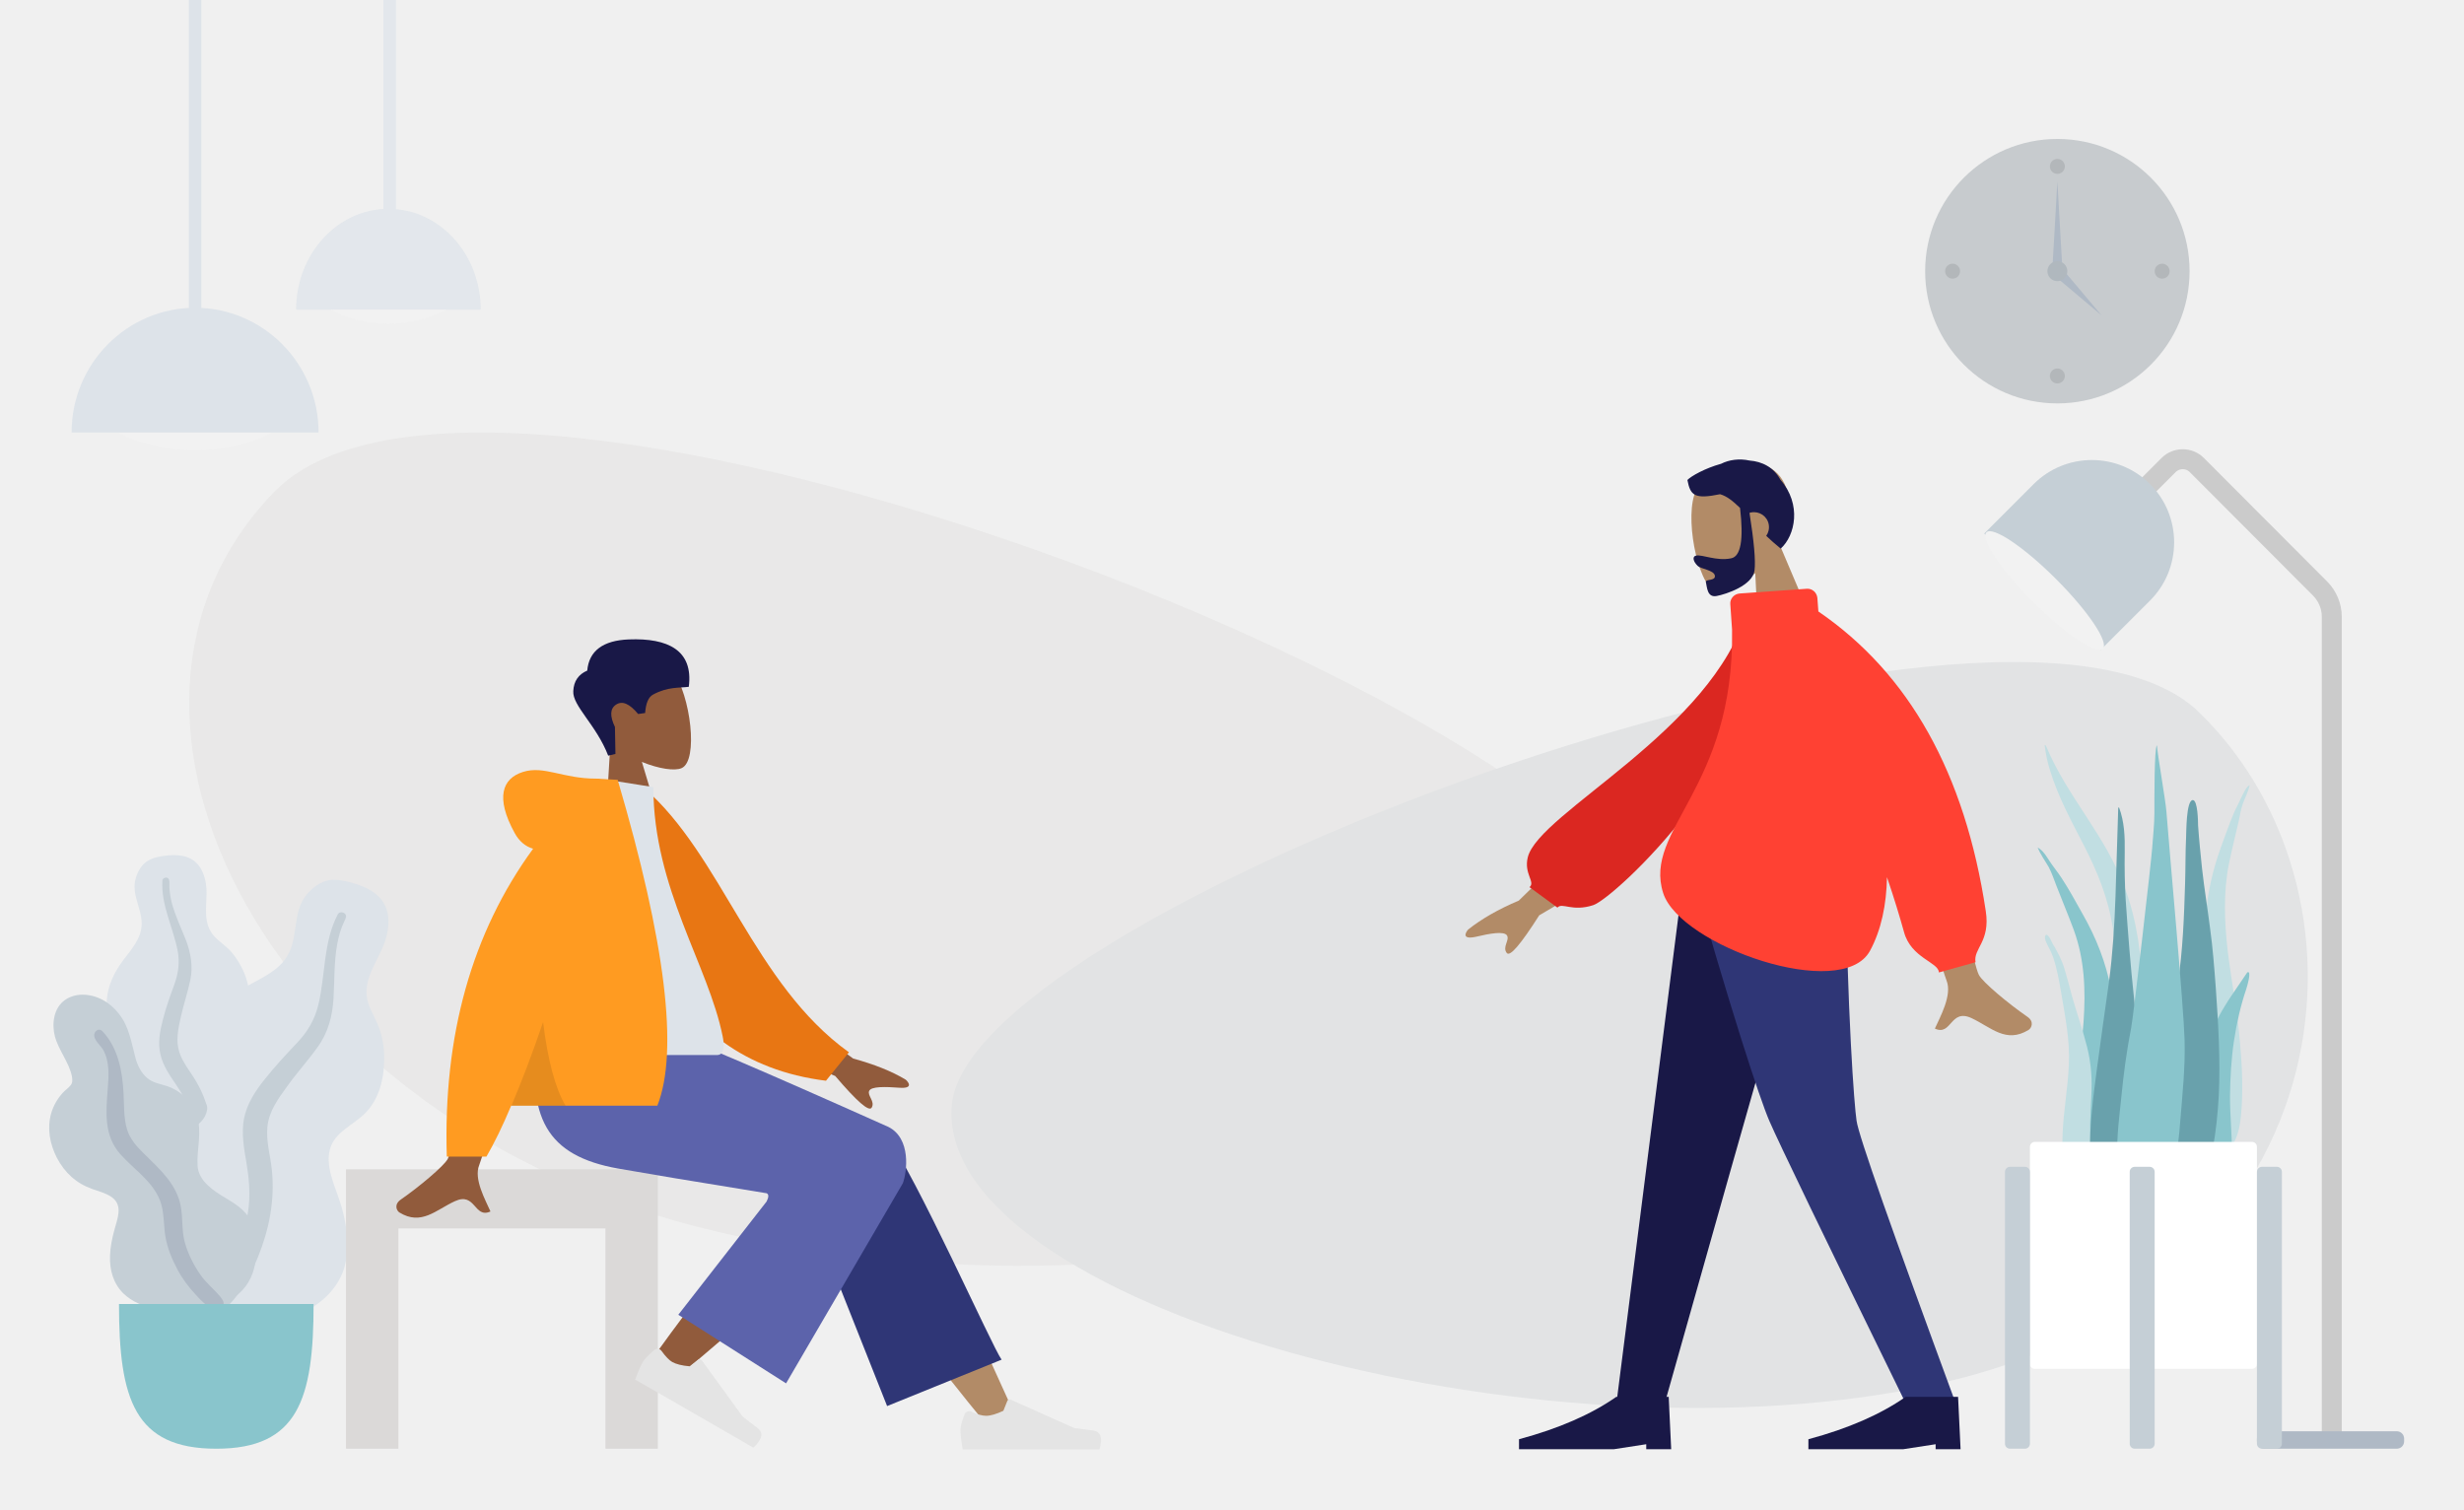
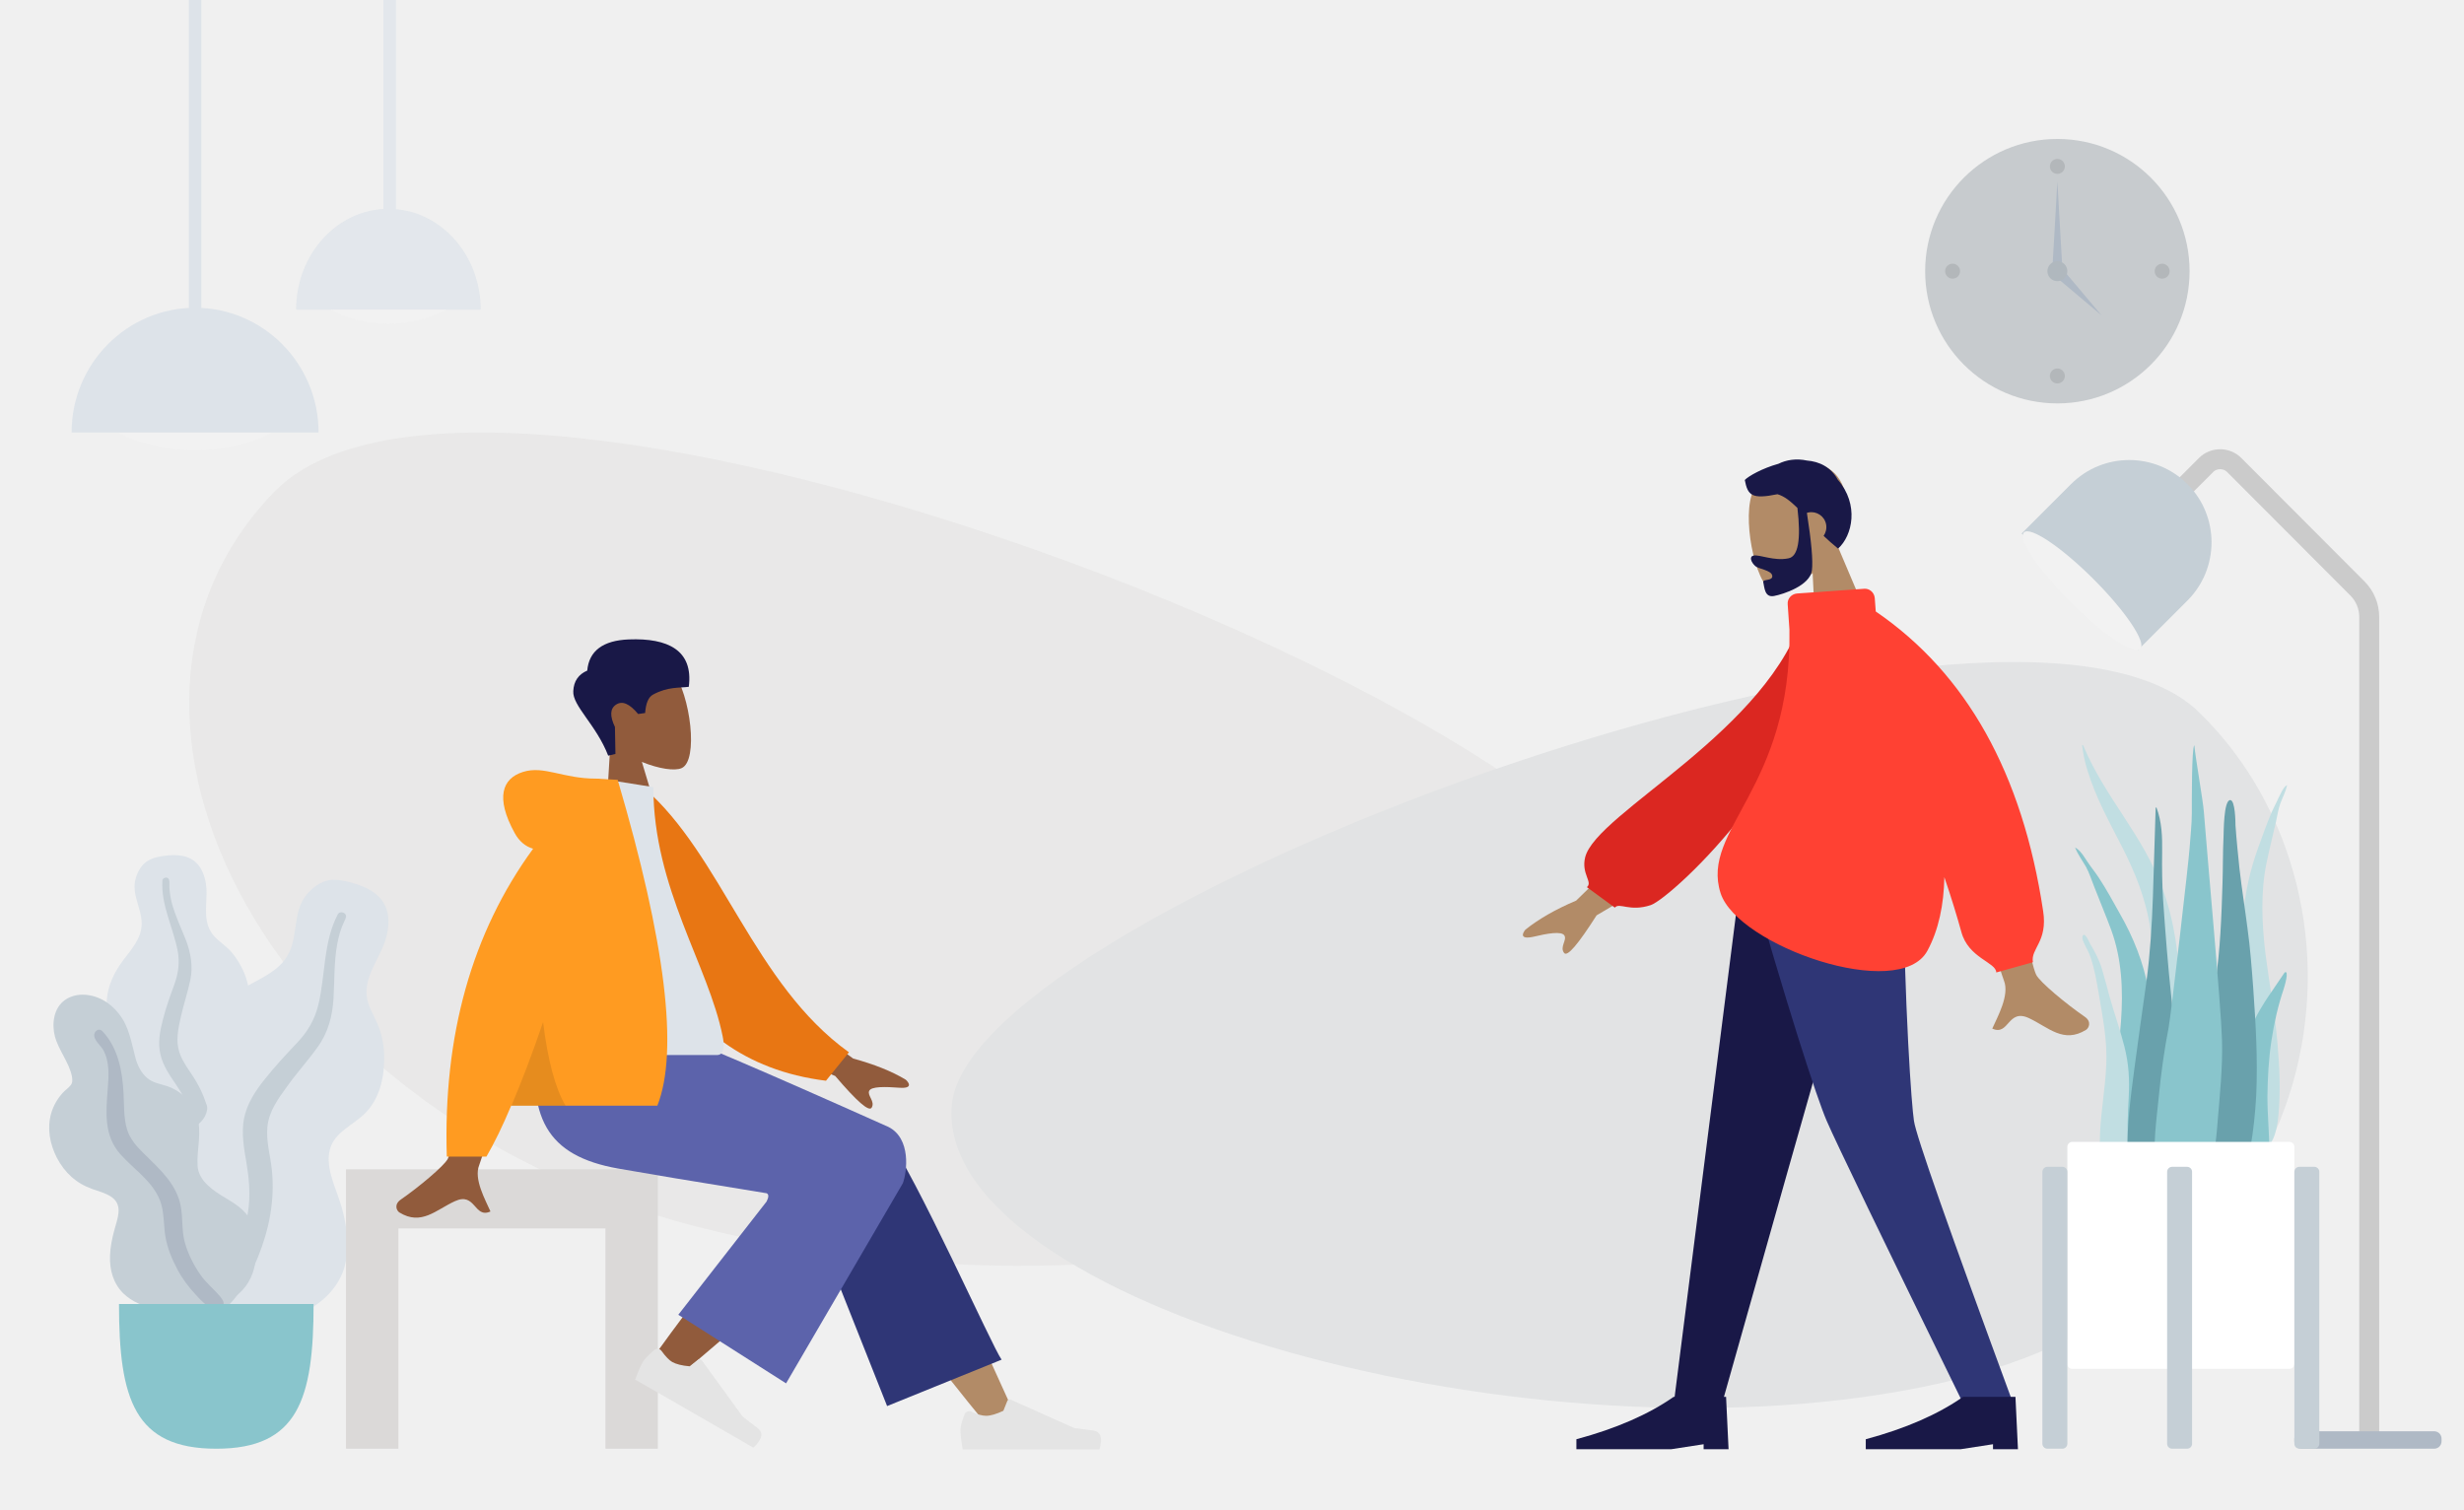
<svg xmlns="http://www.w3.org/2000/svg" version="1.1" id="Calque_1" x="0px" y="0px" viewBox="0 0 987.7 605" style="enable-background:new 0 0 987.7 605;" xml:space="preserve">
  <style type="text/css">
	.st0{fill-rule:evenodd;clip-rule:evenodd;fill:#C7CBCE;}
	.st1{fill-rule:evenodd;clip-rule:evenodd;fill-opacity:0.1;}
	.st2{fill-rule:evenodd;clip-rule:evenodd;fill:#AFB9C5;}
	.st3{fill-rule:evenodd;clip-rule:evenodd;fill:#B0B8BE;}
	.st4{opacity:0.346;}
	.st5{fill-rule:evenodd;clip-rule:evenodd;fill:#DBD9D8;}
	.st6{fill-rule:evenodd;clip-rule:evenodd;fill:#F2F2F2;}
	.st7{fill-rule:evenodd;clip-rule:evenodd;fill:#DDE3E9;}
	.st8{opacity:0.7;}
	.st9{fill:none;stroke:#CBCBCB;stroke-width:8;}
	.st10{fill-rule:evenodd;clip-rule:evenodd;fill:#C5CFD6;}
	.st11{fill-rule:evenodd;clip-rule:evenodd;fill:#89C5CC;}
	.st12{fill-rule:evenodd;clip-rule:evenodd;fill:#C1DEE2;}
	.st13{fill-rule:evenodd;clip-rule:evenodd;fill:#69A1AC;}
	.st14{fill-rule:evenodd;clip-rule:evenodd;fill:#FFFFFF;}
	.st15{fill-rule:evenodd;clip-rule:evenodd;fill:#915B3C;}
	.st16{fill-rule:evenodd;clip-rule:evenodd;fill:#191847;}
	.st17{fill-rule:evenodd;clip-rule:evenodd;fill:#B28B67;}
	.st18{fill-rule:evenodd;clip-rule:evenodd;fill:#2F3676;}
	.st19{fill-rule:evenodd;clip-rule:evenodd;fill:#E4E4E4;}
	.st20{fill-rule:evenodd;clip-rule:evenodd;fill:#5C63AB;}
	.st21{fill-rule:evenodd;clip-rule:evenodd;fill:#E87613;}
	.st22{fill-rule:evenodd;clip-rule:evenodd;fill:#FF9B21;}
	.st23{fill-rule:evenodd;clip-rule:evenodd;fill:#DB2721;}
	.st24{fill-rule:evenodd;clip-rule:evenodd;fill:#FF4133;}
</style>
  <g id="Clock" transform="translate(505, 85)">
    <circle id="Clock-Frame" class="st0" cx="319.7" cy="23.7" r="53" />
    <circle id="Time" class="st1" cx="319.7" cy="-18.3" r="3" />
    <circle class="st1" cx="277.7" cy="23.7" r="3" />
    <circle class="st1" cx="361.7" cy="23.7" r="3" />
    <circle class="st1" cx="319.7" cy="65.7" r="3" />
    <polygon id="Hand" class="st2" points="319.7,-12.3 321.7,22.7 317.7,22.7  " />
    <polygon class="st2" points="337.4,41.4 319,25.9 321.9,23  " />
    <circle class="st3" cx="319.7" cy="23.7" r="4" />
  </g>
  <g id="Background-Shape-2" transform="translate(29, 244)" class="st4">
    <path id="Background-Shape" class="st5" d="M639,138C630.4,44.7,167-135.2,81-46.9s-3.3,254.1,177,296.5S647.6,231.3,639,138z" />
    <path class="st0" d="M352.6,198.6c7.7-79.2,422.8-232.1,499.9-157.1s57.5,232.9-104,269S344.8,277.9,352.6,198.6z" />
  </g>
  <g>
    <g transform="translate(25, 0)">
      <g id="Light" transform="translate(0, 152.6735)">
        <ellipse id="Hanging-Lamp-Light" class="st6" cx="53.2" cy="5.2" rx="42.5" ry="22.5" />
        <path id="Hanging-Lamp" class="st7" d="M102.7,20.7c0-27.6-22.2-50-49.5-50S3.7-6.9,3.7,20.7" />
      </g>
      <rect id="Wire" x="50.7" class="st7" width="5" height="130.7" />
    </g>
    <g transform="translate(115, 0)" class="st8">
      <g transform="translate(0, 113)">
        <ellipse class="st6" cx="40.7" cy="-1.4" rx="31.8" ry="18.2" />
        <path class="st7" d="M77.7,11.1c0-22.3-16.6-40.4-37-40.4s-37,18.1-37,40.4" />
      </g>
      <rect x="38.7" class="st7" width="5" height="106.7" />
    </g>
  </g>
  <g transform="translate(524, 198)">
-     <path id="Body" class="st9" d="M326.7,7l18.6-18.6c3.1-3.1,8.2-3.1,11.3,0l0,0L406,37.9c3,3,4.7,7.1,4.7,11.3v327.6" />
-     <path id="Lamp-Base" class="st2" d="M383.7,375.7h53c1.7,0,3,1.3,3,3v1c0,1.7-1.3,3-3,3h-53c-1.7,0-3-1.3-3-3v-1   C380.7,377.1,382.1,375.7,383.7,375.7z" />
+     <path id="Body" class="st9" d="M341.7,7l18.6-18.6c3.1-3.1,8.2-3.1,11.3,0l0,0L421,37.9c3,3,4.7,7.1,4.7,11.3v327.6" />
+     <path id="Lamp-Base" class="st2" d="M398.7,375.7h53c1.7,0,3,1.3,3,3v1c0,1.7-1.3,3-3,3h-53c-1.7,0-3-1.3-3-3v-1   C395.7,377.1,397.1,375.7,398.7,375.7z" />
    <g id="Lamp-Top" transform="translate(48.08326, 49.08326) rotate(45) translate(-48.08326, -49.08326) translate(14.58326, 14.58326)">
-       <path id="Lamp" class="st10" d="M200.9-207.9L200.9-207.9c18.2,0,33,14.8,33,33v28h-66v-28C167.9-193.1,182.7-207.9,200.9-207.9z" />
-       <ellipse transform="matrix(5.070363e-06 1 -1 5.070363e-06 53.2777 -349.0456)" class="st6" cx="201.2" cy="-147.9" rx="6.5" ry="33" />
+       <path id="Lamp" class="st10" d="M211.5-218.5L211.5-218.5c18.2,0,33,14.8,33,33v28h-66v-28C178.5-203.7,193.3-218.5,211.5-218.5z" />
+       <ellipse transform="matrix(7.605544e-06 1 -1 7.605544e-06 53.3307 -370.2369)" class="st6" cx="211.8" cy="-158.5" rx="6.5" ry="33" />
    </g>
  </g>
  <g id="Big-Leaf-Plant" transform="translate(16, 371)">
    <g id="Big-Ass-Leaf" transform="translate(22, 0)">
      <path id="leaf" class="st7" d="M29-28.1c2.9-0.3,5.9-0.2,8.6,0.9c5.7,2.4,7.3,9.1,7.2,14.5c-0.1,5.9-1.3,12.2,3.1,17    c2,2.2,4.6,3.8,6.6,6c2.1,2.4,3.8,5.1,5.1,8c2.3,5.3,3.4,11.6,1.3,17.2c-1.8,4.9-6.5,9.4-5.5,15c1,5.8,6.9,10.3,10.6,14.6    c4.2,4.9,8,11.2,8.6,17.7c0.6,6.2-2.1,12.4-6.2,17.1c-8.3,9.3-20.7,13.9-33.2,13.9c-5.3,0-11.3-0.3-15.9-3.1    c-1.4-0.9-2.2-1.9-3-3.2c-0.8-1.2-1.8-2-2.9-2.9c-2.5-1.9-4.4-4.5-5.5-7.4C3.4,85.8,7,71.9,13.4,62c1.5-2.4,2.7-4.6,2-7.5    c-0.8-2.9-2.6-5.6-4.3-8.1c-1.6-2.5-3.5-4.9-4.8-7.6C4.9,36,4.6,33,4.8,29.9c0.4-5.8,3-11.2,6.5-15.9c3.4-4.5,7.4-8.8,7.5-14.7    c0-6.3-4.2-11.8-2.4-18.2c0.7-2.6,2.2-5.3,4.6-6.9C23.3-27.3,26.3-27.8,29-28.1z" />
      <path id="middle-thing" class="st10" d="M27.1-18.1c0.1-0.8,1.1-1.3,1.8-1.1c1,0.3,1,1.3,1,2.1c-0.1,2.6,0.3,5.2,0.9,7.8    C32.2-4,34.6,0.9,36.6,6c1.9,5.1,2.8,10.4,1.7,15.8C37.2,27,35.5,31.9,34.4,37c-1,4.5-2,9.3-0.5,13.8c1.4,4.3,4.5,7.8,6.8,11.8    c4.7,8.1,6.7,17.1,7,26.3c0.1,4.3,0,8.6-1,12.8c-0.6,2.4-1.3,5.7-3.4,7.4c-1,0.8-2.6,1-3.4-0.1c-0.8-1.1-0.1-2.7,0.1-3.9    c1-4.9,1.2-10,1-15c-0.2-4.9-0.8-9.7-2.3-14.4c-1.4-4.3-3.6-8.2-6.1-11.9c-2.6-3.8-5.3-7.7-6.3-12.2c-1.1-4.6-0.2-9.3,1-13.9    c1.2-4.8,2.9-9.5,4.6-14.1c1.6-4.5,2.2-8.8,1.3-13.6C31.3,0.5,26.5-8.3,27.1-18.1z" />
    </g>
    <g transform="translate(32, 11)">
      <path class="st7" d="M94.6-27.7c3.5,1.1,7.1,2.8,9.6,5.5c5.4,5.8,3.7,14.5,0.8,20.9c-3.2,6.9-8,13.8-5.3,21.7    c1.3,3.6,3.4,6.9,4.6,10.6c1.3,3.9,1.8,8,1.7,12.1c-0.1,7.5-2.1,15.5-7.5,21c-4.8,4.9-12.6,7.7-14.3,14.8    c-1.9,7.4,2.7,15.8,4.7,22.8c2.3,8,3.5,17.4,0.8,25.4c-2.6,7.6-9,13.6-16.3,17c-14.6,6.8-31.6,5.7-46.2-0.8    c-6.2-2.8-13.1-6.2-17-11.9c-1.2-1.8-1.5-3.3-1.8-5.4c-0.2-1.9-1-3.3-1.9-5c-2-3.6-2.7-7.6-2.6-11.6C4.4,93.7,16,79.2,28.7,70.7    c3-2,5.7-4.1,6.3-7.8c0.7-3.9-0.1-8-0.7-11.8c-0.6-3.8-1.5-7.6-1.6-11.5c-0.1-4,1-7.7,3-11.3c3.6-6.6,9.4-11.7,16-15.4    C58,9.4,65,6.4,68.1-0.6c3.3-7.4,1.4-16.2,6.8-22.8c2.3-2.7,5.4-5.2,9.1-5.8C87.5-29.7,91.3-28.7,94.6-27.7z" />
      <path class="st10" d="M87.4-15.5c0.5-1,1.9-1,2.7-0.4c1.1,0.9,0.5,2,0,3c-1.5,3.1-2.4,6.3-3,9.7c-1.2,7-1,14.1-1.4,21.2    s-2.1,13.8-6.3,19.6c-3.9,5.5-8.5,10.5-12.4,16c-3.5,4.8-7.2,9.9-7.8,16c-0.6,5.9,1.2,11.7,1.8,17.5c1.2,12-1.1,23.7-5.6,34.8    c-2.1,5.1-4.5,10.2-7.9,14.7c-1.9,2.6-4.6,6-7.9,6.9c-1.5,0.4-3.6-0.1-3.9-1.9c-0.3-1.7,1.3-3.3,2.2-4.5c3.8-5.3,6.7-11.2,9-17.3    c2.3-5.9,4.1-11.9,4.8-18.2c0.6-5.8,0.1-11.6-0.9-17.4c-1-5.9-2.1-11.9-1-17.8c1.2-6,4.6-11.2,8.4-15.9c4-5,8.3-9.7,12.7-14.3    c4.3-4.5,7.2-9.3,8.7-15.4C82.5,8.8,81.5-4.2,87.4-15.5z" />
    </g>
    <g transform="translate(0, 57)">
      <path class="st10" d="M17-29.3c5.9,0,11.1,3.1,14.6,7.6c4.2,5.2,5,11.5,6.7,17.7c0.8,3.1,2.3,6.1,4.8,8.2c2.3,1.9,5.3,2.3,8,3.2    c5.5,1.9,10,6.3,11.8,11.8c2.2,6.7-0.1,13.4,0.3,20.1c0.4,6.2,6.5,10.1,11.4,13c4.8,2.9,9.2,5.7,10.7,11.4    c1.5,6.1,2.1,12.8-0.1,18.8c-3.6,10-14,14.3-24.1,15c-9.2,0.6-20.7-0.4-27.6-7c-4.1-4-5.6-9.5-5.4-15.1c0.1-3.4,0.8-6.9,1.7-10.2    c0.6-2.4,1.5-4.7,1.7-7.1c0.6-6.5-5.4-7.7-10.5-9.5c-6.5-2.3-11-6.5-14.2-12.5c-2.8-5.5-4-11.7-2.3-17.8C5.4,15.2,7,12.4,9.2,10    c1-1.1,2.3-1.9,3.2-3.1c0.8-1,0.6-2.4,0.4-3.6C11.6-2.3,7.5-7,6-12.6C4.7-17.7,5.5-24,10.1-27.2C12.1-28.6,14.6-29.3,17-29.3z" />
      <path class="st2" d="M25.1-14.6C31.3-8,33,1.1,33.5,9.8c0.3,4.9,0,10.1,1.4,14.8c1.2,4.1,4.1,7.2,7.1,10.1    c6,5.9,12.7,11.9,14.4,20.5c1,5,0.3,10.2,1.8,15.2c1.3,4.5,3.6,9,6.3,12.8c2.2,3.1,5.1,5.4,7.6,8.3c0.7,0.9,1.8,2.2,1.5,3.4    c-0.4,1.4-2.2,1.9-3.5,1.7c-3-0.5-5.6-3.4-7.6-5.6c-2.9-3.1-5.4-6.4-7.4-10.2c-2.2-4.1-4-8.5-4.8-13.2c-0.8-4.8-0.4-9.9-2.2-14.5    C45,45.3,37.6,40.7,32.2,34.6c-6.7-7.6-5.7-17-5-26.3C27.6,3.4,28-2.4,25.4-7.1c-1-1.8-3.2-3.4-3.6-5.5    C21.4-14.4,23.5-16.3,25.1-14.6z" />
    </g>
    <path id="Base" class="st11" d="M31.7,151.7c0,38.1,6.2,58,39,58s39-19.9,39-58H31.7z" />
  </g>
  <g id="Plant" transform="translate(537, 328)">
    <g id="Succulents" transform="translate(13, 0)">
-       <path class="st12" d="M270.1-29.1c8.8,21,23.8,35.6,31.8,57.4c4.7,12.9,6.7,27,6.8,41.4c0.1,7.8-0.1,15.7-0.1,23.5    c0,7.6-0.2,15.2-0.9,22.8c-0.7,7.6-1.4,15.2-1.7,22.8c-0.3,6-0.4,12.9-2.4,18.4c-1.6,4.3-5.7,5-6.8-0.3c-0.6-2.9-0.5-6.2-0.5-9.2    c0.1-3.9,0.3-7.7,0.4-11.6c0.5-15.5-0.1-30.9,0.2-46.4c0.3-15.1,2.2-30.2,0.1-45.2c-1.8-12.4-6.3-23.1-11.5-33.3    c-5-9.8-10.4-19.4-13.8-30.6c-1-3.2-1.7-6.5-2.1-10C269.9-29.3,270-29.3,270.1-29.1z" />
-       <path class="st11" d="M267.7,12.3c1.7,1.3,2.7,3.1,3.9,4.9c1.5,2.3,3.2,4.3,4.7,6.6c3.1,4.7,5.8,9.7,8.6,14.7    c5.3,9.3,9.3,19.3,11.3,30.1c2.1,11.2,2.6,22.8,3.5,34.1c0.9,12,1.8,24.2,2,36.3c0.1,5.4,0.3,11.2-0.3,16.5    c-0.4,3.3-1.9,6.2-5.3,6.2c-7.2-0.1-10.6-8.1-12.1-14.6c-2.1-9.7-2.5-20-2.2-29.9c0.4-11.9,2.5-23.7,3.4-35.6    c0.9-12.6,0.4-25-3.9-36.8c-2.2-6-4.7-11.8-7-17.8c-1-2.5-1.8-5.1-3.1-7.5c-1.5-2.6-3.3-5-4.4-7.8    C267.1,11.9,267.4,12.1,267.7,12.3z" />
-       <path class="st12" d="M351.1-12.8c0.2-0.2,0.4-0.3,0.7-0.5c-0.6,2.7-1.8,4.9-2.7,7.3c-0.8,2.2-1.2,4.7-1.7,7.1    c-1.3,5.7-2.7,11.2-3.9,17c-2.3,11.3-1.9,23.6-0.4,36.1c1.5,11.9,3.8,23.7,4.8,35.6c0.9,9.9,1.3,20,0.4,29.4    c-0.6,6.4-2.5,14-7.8,13.4c-2.5-0.3-3.8-3.3-4.3-6.6c-0.8-5.4-1-11.1-1.3-16.4c-0.7-12-0.9-23.9-1-35.8    c-0.1-11.2-0.5-22.6,0.2-33.5c0.7-10.5,3-20,6.2-28.8c1.7-4.6,3.3-9.3,5.2-13.7c0.9-2.1,2-4,2.9-6.1    C349.3-9.9,349.9-11.7,351.1-12.8z" />
-       <path class="st12" d="M269.9,47c1-1.6,3.1,3.7,3.4,4.4c-0.1-0.3-0.3-0.7-0.4-1c1.9,3.2,3.6,6.4,4.7,10.1c1.1,3.6,2,7.2,3,10.9    c1.9,6.8,4.3,13.4,6,20.2c1.7,6.7,2.1,13.2,1.7,20.1c-0.4,7.2-0.7,14.4-0.2,21.6c0.2,3.4,1.3,6.6,2.1,9.9c0.8,3.3,1.4,6.6,2.3,9.9    c0.2-0.4,0.2,1,0.2,1.1c0,0.8-0.1,1.5-0.4,2.3c-0.7,2-1.9,3.7-3.8,4.2c-3.5,1-6.7-2.2-7.8-5.5c-1.6-4.8-2.5-10-3.2-15    c-0.7-4.6-0.9-9.2-0.7-13.9c0.4-9.2,2.1-18.2,2.5-27.4c0.5-10-1.5-19.4-3.1-29.1c-0.8-4.7-1.6-9.3-3.1-13.8    c-0.6-1.8-1.4-3.4-2.3-5.1C270.3,49.8,269.3,48.1,269.9,47z" />
-       <path class="st13" d="M298,31.4c-0.4,11.4-1.1,22.8-2.6,34.1c-1.6,11.6-3.3,23.1-4.8,34.6c-1.5,11.3-3,22.7-2.8,34.1    c0.2,8.4-1.2,22.6,8.1,26.8c9.5,4.2,11.5-13.7,12.1-19.7c1.2-11.4,0.8-22.9,0.2-34.3c-0.6-11.7-1.6-23.4-2.8-35.1    c-1.4-13-2.4-26-3.3-39c-0.4-6.4-0.5-12.9-0.4-19.3c0.1-6.1-0.1-12.2-2.3-18c-0.1,0.1-0.2,0.2-0.3,0.2" />
-       <path class="st11" d="M346.8,67.7c-1.7,2.5-3.4,4.9-5,7.6c-2.9,4.7-5.5,9.9-6.3,16.6c-1.6,14.1-0.3,29.2,0,43.7    c0.1,3-0.3,5.8,0.9,8.6c1.1,2.6,3,4.5,4.9,4.5c4,0,3.4-9.9,3.4-14.3c0-7.6-0.8-15.3-0.8-22.9c0.1-7.5,0.5-15.1,1.6-22.3    c1.1-7.3,2.7-14.2,4.9-20.7c0.3-0.9,2.4-7.9,0.4-6.7" />
-       <path class="st13" d="M329-7.3c-2.7,0-2.6,13.2-2.7,14.9c-0.3,6.1-0.2,12.3-0.4,18.4c-0.4,13.4-0.9,26.9-2.9,40.1    c-1.1,7.1-2.3,14.2-3.7,21.3c-1.4,7.1-3.2,14.2-4.1,21.3c-0.9,6.9-0.4,13.9-0.3,20.9c0.1,7,0.3,14,1.2,20.9    c0.2,1.7,0.5,3.4,0.8,5.1c0.2,1.4,0.1,3.2,0.5,4.5c0.6,2.2,3.4,2.9,5.2,2.5c5-0.9,8.2-7.2,9.9-11.8c2.2-5.8,3.3-12.2,4.5-18.4    c1.3-7,2-14.1,2.4-21.2c0.7-14.4-0.2-28.9-1.2-43.3c-0.6-8-1.2-16-2.3-23.9c-1-7.9-2.3-15.8-3.2-23.8c-0.6-5.8-1.2-11.6-1.6-17.4    C331.1,1.6,331-7.3,329-7.3" />
-       <path class="st11" d="M325.7,88.9c-0.4-13.9-6-74.9-7.3-91.7c-0.3-4.2-3.4-21.7-3.8-26.5c-1.1,1.3-1,22.3-1,27.1S313,7.3,312.7,12    c-0.3,4.8-7.5,67.3-8.4,71.9c-1.8,9.2-3.1,18.7-4,28.2c-0.9,9.2-2.4,18.9-1.1,28.2c0.3,2.1,0.7,4.2,1.5,6.2c0.8,2.1,1.3,4.1,2,6.3    c1,3.6,2.9,6.7,5.7,8.2c5.8,3,9-3.8,10.6-9.8c2.5-9.5,4.2-19.2,4.9-29.1C324.8,111,326,100,325.7,88.9" />
+       <path class="st12" d="M285.1-29.1c8.8,21,23.8,35.6,31.8,57.4c4.7,12.9,6.7,27,6.8,41.4c0.1,7.8-0.1,15.7-0.1,23.5    c0,7.6-0.2,15.2-0.9,22.8c-0.7,7.6-1.4,15.2-1.7,22.8c-0.3,6-0.4,12.9-2.4,18.4c-1.6,4.3-5.7,5-6.8-0.3c-0.6-2.9-0.5-6.2-0.5-9.2    c0.1-3.9,0.3-7.7,0.4-11.6c0.5-15.5-0.1-30.9,0.2-46.4c0.3-15.1,2.2-30.2,0.1-45.2c-1.8-12.4-6.3-23.1-11.5-33.3    c-5-9.8-10.4-19.4-13.8-30.6c-1-3.2-1.7-6.5-2.1-10C284.9-29.3,285-29.3,285.1-29.1z" />
+       <path class="st11" d="M282.7,12.3c1.7,1.3,2.7,3.1,3.9,4.9c1.5,2.3,3.2,4.3,4.7,6.6c3.1,4.7,5.8,9.7,8.6,14.7    c5.3,9.3,9.3,19.3,11.3,30.1c2.1,11.2,2.6,22.8,3.5,34.1c0.9,12,1.8,24.2,2,36.3c0.1,5.4,0.3,11.2-0.3,16.5    c-0.4,3.3-1.9,6.2-5.3,6.2c-7.2-0.1-10.6-8.1-12.1-14.6c-2.1-9.7-2.5-20-2.2-29.9c0.4-11.9,2.5-23.7,3.4-35.6    c0.9-12.6,0.4-25-3.9-36.8c-2.2-6-4.7-11.8-7-17.8c-1-2.5-1.8-5.1-3.1-7.5c-1.5-2.6-3.3-5-4.4-7.8    C282.1,11.9,282.4,12.1,282.7,12.3z" />
+       <path class="st12" d="M366.1-12.8c0.2-0.2,0.4-0.3,0.7-0.5c-0.6,2.7-1.8,4.9-2.7,7.3c-0.8,2.2-1.2,4.7-1.7,7.1    c-1.3,5.7-2.7,11.2-3.9,17c-2.3,11.3-1.9,23.6-0.4,36.1c1.5,11.9,3.8,23.7,4.8,35.6c0.9,9.9,1.3,20,0.4,29.4    c-0.6,6.4-2.5,14-7.8,13.4c-2.5-0.3-3.8-3.3-4.3-6.6c-0.8-5.4-1-11.1-1.3-16.4c-0.7-12-0.9-23.9-1-35.8    c-0.1-11.2-0.5-22.6,0.2-33.5c0.7-10.5,3-20,6.2-28.8c1.7-4.6,3.3-9.3,5.2-13.7c0.9-2.1,2-4,2.9-6.1    C364.3-9.9,364.9-11.7,366.1-12.8z" />
+       <path class="st12" d="M284.9,47c1-1.6,3.1,3.7,3.4,4.4c-0.1-0.3-0.3-0.7-0.4-1c1.9,3.2,3.6,6.4,4.7,10.1c1.1,3.6,2,7.2,3,10.9    c1.9,6.8,4.3,13.4,6,20.2c1.7,6.7,2.1,13.2,1.7,20.1c-0.4,7.2-0.7,14.4-0.2,21.6c0.2,3.4,1.3,6.6,2.1,9.9c0.8,3.3,1.4,6.6,2.3,9.9    c0.2-0.4,0.2,1,0.2,1.1c0,0.8-0.1,1.5-0.4,2.3c-0.7,2-1.9,3.7-3.8,4.2c-3.5,1-6.7-2.2-7.8-5.5c-1.6-4.8-2.5-10-3.2-15    c-0.7-4.6-0.9-9.2-0.7-13.9c0.4-9.2,2.1-18.2,2.5-27.4c0.5-10-1.5-19.4-3.1-29.1c-0.8-4.7-1.6-9.3-3.1-13.8    c-0.6-1.8-1.4-3.4-2.3-5.1C285.3,49.8,284.3,48.1,284.9,47z" />
+       <path class="st13" d="M313,31.4c-0.4,11.4-1.1,22.8-2.6,34.1c-1.6,11.6-3.3,23.1-4.8,34.6c-1.5,11.3-3,22.7-2.8,34.1    c0.2,8.4-1.2,22.6,8.1,26.8c9.5,4.2,11.5-13.7,12.1-19.7c1.2-11.4,0.8-22.9,0.2-34.3c-0.6-11.7-1.6-23.4-2.8-35.1    c-1.4-13-2.4-26-3.3-39c-0.4-6.4-0.5-12.9-0.4-19.3c0.1-6.1-0.1-12.2-2.3-18c-0.1,0.1-0.2,0.2-0.3,0.2" />
+       <path class="st11" d="M361.8,67.7c-1.7,2.5-3.4,4.9-5,7.6c-2.9,4.7-5.5,9.9-6.3,16.6c-1.6,14.1-0.3,29.2,0,43.7    c0.1,3-0.3,5.8,0.9,8.6c1.1,2.6,3,4.5,4.9,4.5c4,0,3.4-9.9,3.4-14.3c0-7.6-0.8-15.3-0.8-22.9c0.1-7.5,0.5-15.1,1.6-22.3    c1.1-7.3,2.7-14.2,4.9-20.7c0.3-0.9,2.4-7.9,0.4-6.7" />
+       <path class="st13" d="M344-7.3c-2.7,0-2.6,13.2-2.7,14.9c-0.3,6.1-0.2,12.3-0.4,18.4c-0.4,13.4-0.9,26.9-2.9,40.1    c-1.1,7.1-2.3,14.2-3.7,21.3c-1.4,7.1-3.2,14.2-4.1,21.3c-0.9,6.9-0.4,13.9-0.3,20.9c0.1,7,0.3,14,1.2,20.9    c0.2,1.7,0.5,3.4,0.8,5.1c0.2,1.4,0.1,3.2,0.5,4.5c0.6,2.2,3.4,2.9,5.2,2.5c5-0.9,8.2-7.2,9.9-11.8c2.2-5.8,3.3-12.2,4.5-18.4    c1.3-7,2-14.1,2.4-21.2c0.7-14.4-0.2-28.9-1.2-43.3c-0.6-8-1.2-16-2.3-23.9c-1-7.9-2.3-15.8-3.2-23.8c-0.6-5.8-1.2-11.6-1.6-17.4    C346.1,1.6,346-7.3,344-7.3" />
+       <path class="st11" d="M340.7,88.9c-0.4-13.9-6-74.9-7.3-91.7c-0.3-4.2-3.4-21.7-3.8-26.5c-1.1,1.3-1,22.3-1,27.1S328,7.3,327.7,12    c-0.3,4.8-7.5,67.3-8.4,71.9c-1.8,9.2-3.1,18.7-4,28.2c-0.9,9.2-2.4,18.9-1.1,28.2c0.3,2.1,0.7,4.2,1.5,6.2c0.8,2.1,1.3,4.1,2,6.3    c1,3.6,2.9,6.7,5.7,8.2c5.8,3,9-3.8,10.6-9.8c2.5-9.5,4.2-19.2,4.9-29.1C339.8,111,341,100,340.7,88.9" />
    </g>
    <g id="Planter" transform="translate(0, 159)">
-       <path id="Vase" class="st14" d="M278.7-29.3h87c1.1,0,2,0.9,2,2v87c0,1.1-0.9,2-2,2h-87c-1.1,0-2-0.9-2-2v-87    C276.7-28.4,277.6-29.3,278.7-29.3z" />
-       <path id="Leg" class="st10" d="M268.7-19.3h6c1.1,0,2,0.9,2,2v109c0,1.1-0.9,2-2,2h-6c-1.1,0-2-0.9-2-2v-109    C266.7-18.4,267.6-19.3,268.7-19.3z" />
-       <path class="st10" d="M318.7-19.3h6c1.1,0,2,0.9,2,2v109c0,1.1-0.9,2-2,2h-6c-1.1,0-2-0.9-2-2v-109    C316.7-18.4,317.6-19.3,318.7-19.3z" />
-       <path class="st10" d="M369.7-19.3h6c1.1,0,2,0.9,2,2v109c0,1.1-0.9,2-2,2h-6c-1.1,0-2-0.9-2-2v-109    C367.7-18.4,368.6-19.3,369.7-19.3z" />
+       <path id="Vase" class="st14" d="M293.7-29.3h87c1.1,0,2,0.9,2,2v87c0,1.1-0.9,2-2,2h-87c-1.1,0-2-0.9-2-2v-87    C291.7-28.4,292.6-29.3,293.7-29.3z" />
+       <path id="Leg" class="st10" d="M283.7-19.3h6c1.1,0,2,0.9,2,2v109c0,1.1-0.9,2-2,2h-6c-1.1,0-2-0.9-2-2v-109    C281.7-18.4,282.6-19.3,283.7-19.3z" />
+       <path class="st10" d="M333.7-19.3h6c1.1,0,2,0.9,2,2v109c0,1.1-0.9,2-2,2h-6c-1.1,0-2-0.9-2-2v-109    C331.7-18.4,332.6-19.3,333.7-19.3z" />
+       <path class="st10" d="M384.7-19.3h6c1.1,0,2,0.9,2,2v109c0,1.1-0.9,2-2,2h-6c-1.1,0-2-0.9-2-2v-109    C382.7-18.4,383.6-19.3,384.7-19.3z" />
    </g>
  </g>
  <path class="st5" d="M159.7,468.7h83h21v112h-21v-88.3h-83v88.3h-21v-112H159.7z" />
  <g>
    <g transform="translate(206, 200.5) scale(-1, 1) translate(-206, -200.5) translate(56, 24)">
      <g transform="translate(82, 0)">
        <g id="Head" transform="translate(54, 31)">
          <path class="st15" d="M-22.4,280.9l-23-3.5l8.1-27c-6.8,2.8-13.2,3.7-15.9,2.5c-6.9-2.9-3.6-29.4,3.5-38.9s36.4-9.7,34.8,11.1      c-0.6,7.2-4.5,13.1-9.8,17.6L-22.4,280.9z" />
        </g>
        <path id="Hair" class="st16" d="M27.3,278.2l0.2-10.8c2.1-4.4,2-7.4-0.5-9s-5.4-0.3-8.8,3.8l-2.8-0.4c-0.3-3.9-1.3-6.4-3.2-7.4     c-5.9-3.2-10.6-2.6-14.3-3.1c-1.9-14.7,8.4-19.6,24-19c10.4,0.4,16,4.6,16.7,12.5c3.5,1.5,5.4,4.2,5.6,8.2     c0.4,5.9-9.2,13.5-14,25.9L27.3,278.2z" />
      </g>
      <g transform="translate(0, 187)">
        <path id="LegLower" class="st17" d="M-49.4,353C-23,294.5-5.8,259.7,2.3,248.6c5.3-7.3,28.9,0,21.8,15.7     c-3,6.6-12.5,23.8-24.1,43.1c-6.8,11.3-19.7,28.6-38.9,52L-49.4,353z" />
        <path class="st18" d="M-45.5,334c3.8-5.1,34-73.3,46.7-90.6c5.6-7.6,42.4,3.1,34.8,19.5L0.4,352.6L-45.5,334z" />
        <g id="Lower-Leg" transform="translate(220.173, 98.49928) rotate(39) translate(-220.173, -98.49928) translate(192.673, 26.49928)">
          <path class="st15" d="M76.5,346c-4.4-0.2-55.7-1.1-92-3.1c-14.6-0.8-9.2-28.5,6-26.9c5.1,0.5,10.6,1.1,16.2,1.8      c19.6,2.3,60.6,12.9,72.4,16.4C86.4,336.3,82.7,346.3,76.5,346z" />
        </g>
        <g transform="translate(189.5, 140) rotate(30) translate(-189.5, -140) translate(159, 120)">
          <path id="shoe" class="st19" d="M42.4,232.5c-1.1-0.1-2,0.7-2.1,1.8l0,0c-0.3,2.8-0.8,4.8-1.5,6c-0.9,1.5-2.6,3.2-5.2,5      l-4.3-0.6l0,0c-0.5-0.1-1,0.3-1.1,0.9l-2.9,27.7c-0.8,1.9-1.7,4.3-2.9,7.1c-1.2,2.8,0.6,4.8,5.4,5.9      C45,256.5,54.2,240.7,55.2,239c-2.6-2.2-4.7-3.7-6.2-4.6C47.8,233.7,45.6,233.1,42.4,232.5C42.5,232.5,42.4,232.5,42.4,232.5z" />
        </g>
        <g transform="translate(288, 132)">
          <path class="st19" d="M-318.7,223.8c-0.4-1-1.6-1.4-2.6-1l0,0c-2.5,1.2-4.5,1.7-6,1.7c-1.8,0-4.1-0.7-6.9-2l-1.6-4l0,0      c-0.2-0.5-0.8-0.7-1.3-0.5l-25.5,11.4c-2,0.3-4.6,0.6-7.6,1s-3.9,2.9-2.5,7.6c34.5,0,52.7,0,54.8,0c0.6-3.4,0.9-5.9,0.9-7.7      C-317,228.9-317.5,226.7-318.7,223.8C-318.7,223.9-318.7,223.8-318.7,223.8z" />
        </g>
        <path id="Leg-and-Butt" class="st20" d="M48.7,270.6L84.1,316l-43.2,27.5c-31.1-53.3-46.7-80-46.8-80.2c-1.7-4.5-3.4-18,5.8-22.6     c51.4-23,80.6-35.4,87.6-37.5h52.8c4.9,33.7-3.4,49.1-32.1,54.2c-10.1,1.8-29.9,5.1-59.5,9.9C47.8,267.7,47.8,268.8,48.7,270.6z" />
      </g>
      <g transform="translate(22, 82)">
        <path id="Skin" class="st15" d="M29.9,312.6l-30.7,12.7c-8.7,10.2-13.5,14.4-14.6,12.7c-1.5-2.5,1.8-4.8,1-6.7     c-0.8-1.9-6.6-1.7-12.1-1.3c-5.5,0.4-3.9-2-2.6-3.2c5.6-3.4,12.7-6.2,21.1-8.5l31-22.8L29.9,312.6z M154.5,358.5     c1.4,2.8,11.7,11.4,18.8,16.3c2.9,2,1.7,4.5,0.6,5.2c-8.8,5.4-14.6-1-22.2-4.5c-8.4-3.9-7.7,7.1-14.3,4.1c2-4.6,6.8-13,4.5-18.6     c-1-2.5-7.8-23.9-20.3-64.4l20.3-0.1C148.4,333.9,152.6,354.6,154.5,358.5z" />
        <path id="Coat-Back" class="st21" d="M2.9,327.2l-9.2-11.4c38.2-27.4,51-79.1,82.2-106l8.4,1.4C85.6,255.9,69.2,319,2.9,327.2z" />
        <path id="Shirt" class="st7" d="M93.5,206.1l-21.4,3.4c0,40.6-22.1,71.4-27.8,100c-0.5,2.5-1.1,7.4,2.3,7.4c15.9,0,40.6,0,74.3,0     C117.4,269.7,111.3,234.6,93.5,206.1z" />
        <path id="Coat-Front" class="st22" d="M154.9,357.6H139c-3.2-5.5-6.5-12.3-9.9-20.4H70.5c-8.6-21.8-3.3-65.4,15.9-130.6l6.7-0.4     c0.6-0.1,1.3-0.1,2-0.1c13.3,0,20.8-5.3,29.2-2.7s11.2,10.3,3.4,24.5c-1.8,3.3-4.3,5.4-7.4,6.3     C144.9,267.9,156.4,309.1,154.9,357.6z" />
        <path id="Shade" class="st1" d="M129,337.2h-21.7c4.1-6.9,7.1-18.1,9-33.5C120.7,316.6,125,327.8,129,337.2z" />
      </g>
    </g>
  </g>
  <g>
    <g>
      <g transform="translate(40, 27)">
        <g transform="translate(82, 0)">
          <g id="Head_1_" transform="translate(54, 31)">
-             <path class="st17" d="M552.6,196.2l-23.6,4.5l-1.4-29c-5.6,5-11.5,8.1-14.6,7.9c-7.7-0.5-13.5-27.3-9.9-39       c3.7-11.7,32-21.9,37.5-1.2c1.9,7.2,0.1,14.3-3.4,20.5L552.6,196.2z" />
+             <path class="st17" d="M575.6,196.2l-23.6,4.5l-1.4-29c-5.6,5-11.5,8.1-14.6,7.9c-7.7-0.5-13.5-27.3-9.9-39       c3.7-11.7,32-21.9,37.5-1.2c1.9,7.2,0.1,14.3-3.4,20.5L575.6,196.2z" />
          </g>
-           <path id="Hair_1_" class="st16" d="M567.5,171.1c-10.3,2.1-11.9,0.5-13.1-5.7c1.4-1.5,7-4.7,13.5-6.5c3.2-1.6,7.2-2.2,11.4-1.3      c5,0.4,9.6,2.6,12.4,7.7c8.6,9.9,5.9,22.4,0.1,27.6c-2.1-1.7-4.1-3.5-5.8-5.1c0.9-1.3,1.3-2.9,1-4.6c-0.6-3.3-3.8-5.4-7-4.8      c-0.2,0-0.5,0.1-0.7,0.2c1.8,11.5,2.5,19.2,2,23.1c-0.8,6-11.4,9.5-15.2,10.2s-3.8-3.5-4.3-5.6c-0.2-1.3,4-0.3,3.6-2.6      c-0.4-2.2-5.6-2.6-6.9-3.9c-1.6-1.5-2.4-3.7-0.6-4.1c2.5-0.5,8.2,2.3,14,1.1c3.9-0.7,5.1-7.5,3.6-20.2      C572.7,173.9,570.3,171.9,567.5,171.1z" />
+           <path id="Hair_1_" class="st16" d="M590.5,171.1c-10.3,2.1-11.9,0.5-13.1-5.7c1.4-1.5,7-4.7,13.5-6.5c3.2-1.6,7.2-2.2,11.4-1.3      c5,0.4,9.6,2.6,12.4,7.7c8.6,9.9,5.9,22.4,0.1,27.6c-2.1-1.7-4.1-3.5-5.8-5.1c0.9-1.3,1.3-2.9,1-4.6c-0.6-3.3-3.8-5.4-7-4.8      c-0.2,0-0.5,0.1-0.7,0.2c1.8,11.5,2.5,19.2,2,23.1c-0.8,6-11.4,9.5-15.2,10.2s-3.8-3.5-4.3-5.6c-0.2-1.3,4-0.3,3.6-2.6      c-0.4-2.2-5.6-2.6-6.9-3.9c-1.6-1.5-2.4-3.7-0.6-4.1c2.5-0.5,8.2,2.3,14,1.1c3.9-0.7,5.1-7.5,3.6-20.2      C595.7,173.9,593.3,171.9,590.5,171.1z" />
        </g>
        <g transform="translate(0, 187)">
-           <polygon id="Leg_1_" class="st16" points="636,127.9 607.9,348.9 627.2,348.9 653.7,255.1 689.9,127.9     " />
-           <path class="st18" d="M635.9,127.9c17.7,62.7,29.5,98.5,33.3,107.3c3.8,8.8,22.1,46.7,54.9,113.7h20      c-25.7-69.8-39.1-107.7-39.9-113.7c-0.9-6-3.7-41.7-4.6-107.3L635.9,127.9L635.9,127.9z" />
+           <polygon id="Leg_1_" class="st16" points="659,127.9 630.9,348.9 650.2,348.9 676.7,255.1 712.9,127.9     " />
+           <path class="st18" d="M658.9,127.9c17.7,62.7,29.5,98.5,33.3,107.3c3.8,8.8,22.1,46.7,54.9,113.7h20      c-25.7-69.8-39.1-107.7-39.9-113.7c-0.9-6-3.7-41.7-4.6-107.3L658.9,127.9L658.9,127.9z" />
          <g transform="translate(72, 199)">
-             <path id="Shoe" class="st16" d="M663.9,167.9v-2l-13,2h-38v-4c16-4.3,29-10,39-17h21l1,21H663.9z" />
+             <path id="Shoe" class="st16" d="M686.9,167.9v-2l-13,2h-38v-4c16-4.3,29-10,39-17h21l1,21H686.9z" />
          </g>
          <g transform="translate(188, 199)">
-             <path class="st16" d="M431.9,167.9v-2l-13,2h-38v-4c16-4.3,29-10,39-17h21l1,21H431.9z" />
+             <path class="st16" d="M454.9,167.9v-2l-13,2h-38v-4c16-4.3,29-10,39-17h21l1,21H454.9z" />
          </g>
        </g>
      </g>
    </g>
    <g>
-       <path id="Skin_1_" class="st17" d="M646.5,349.5L617,366.9c-7.4,11.6-11.7,16.7-13,15.1c-1.9-2.4,1.2-5.1,0.1-7s-7-0.8-12.5,0.5    c-5.6,1.2-4.3-1.5-3.1-2.9c5.3-4.2,12-8.1,20.3-11.6l28.3-27.6L646.5,349.5z M793.2,390.7c1.4,2.9,12,11.7,19.4,16.8    c3,2,1.7,4.6,0.6,5.3c-9.1,5.6-15-1-22.9-4.7c-8.6-4-7.9,7.3-14.7,4.2c2.1-4.7,7-13.4,4.7-19.2c-1-2.5-9.9-30.8-26.6-84.9    l21.9-0.1C785.3,359.2,791.2,386.7,793.2,390.7z" />
-       <path id="Clothes-Back" class="st23" d="M638.7,362.8c-8.5,2.8-12.5-1.2-14.4,1l-11.2-8.2c2.5-2-2.3-5.3-0.7-11.9    c4.3-18,74.3-50.8,87.9-99l8.6,1.5C708.9,303.1,647.2,359.9,638.7,362.8z" />
-       <path id="Clothes-Front" class="st24" d="M693.6,242.2c-0.2-2.2,1.5-4.1,3.7-4.3l26.9-1.9c2.2-0.2,4.1,1.5,4.3,3.7l0.4,5.4    C765.3,270,787.7,310,796,365.2c1.9,12.3-5.1,15-4.1,20.5l-14.7,4.1c0-4.1-11.2-5.7-14-16.3c-1.7-6.1-3.9-13.4-6.8-21.9    c-0.2,11-2.3,21.2-6.8,29.5c-11.2,20.7-76.1-2-82.9-23.1c-8.2-25.6,28.6-41.8,27.6-105.6L693.6,242.2z" />
+       <path id="Skin_1_" class="st17" d="M669.5,349.5L640,366.9c-7.4,11.6-11.7,16.7-13,15.1c-1.9-2.4,1.2-5.1,0.1-7s-7-0.8-12.5,0.5    c-5.6,1.2-4.3-1.5-3.1-2.9c5.3-4.2,12-8.1,20.3-11.6l28.3-27.6L669.5,349.5z M816.2,390.7c1.4,2.9,12,11.7,19.4,16.8    c3,2,1.7,4.6,0.6,5.3c-9.1,5.6-15-1-22.9-4.7c-8.6-4-7.9,7.3-14.7,4.2c2.1-4.7,7-13.4,4.7-19.2c-1-2.5-9.9-30.8-26.6-84.9    l21.9-0.1C808.3,359.2,814.2,386.7,816.2,390.7z" />
+       <path id="Clothes-Back" class="st23" d="M661.7,362.8c-8.5,2.8-12.5-1.2-14.4,1l-11.2-8.2c2.5-2-2.3-5.3-0.7-11.9    c4.3-18,74.3-50.8,87.9-99l8.6,1.5C731.9,303.1,670.2,359.9,661.7,362.8z" />
+       <path id="Clothes-Front" class="st24" d="M716.6,242.2c-0.2-2.2,1.5-4.1,3.7-4.3l26.9-1.9c2.2-0.2,4.1,1.5,4.3,3.7l0.4,5.4    C788.3,270,810.7,310,819,365.2c1.9,12.3-5.1,15-4.1,20.5l-14.7,4.1c0-4.1-11.2-5.7-14-16.3c-1.7-6.1-3.9-13.4-6.8-21.9    c-0.2,11-2.3,21.2-6.8,29.5c-11.2,20.7-76.1-2-82.9-23.1c-8.2-25.6,28.6-41.8,27.6-105.6L716.6,242.2z" />
    </g>
  </g>
</svg>
